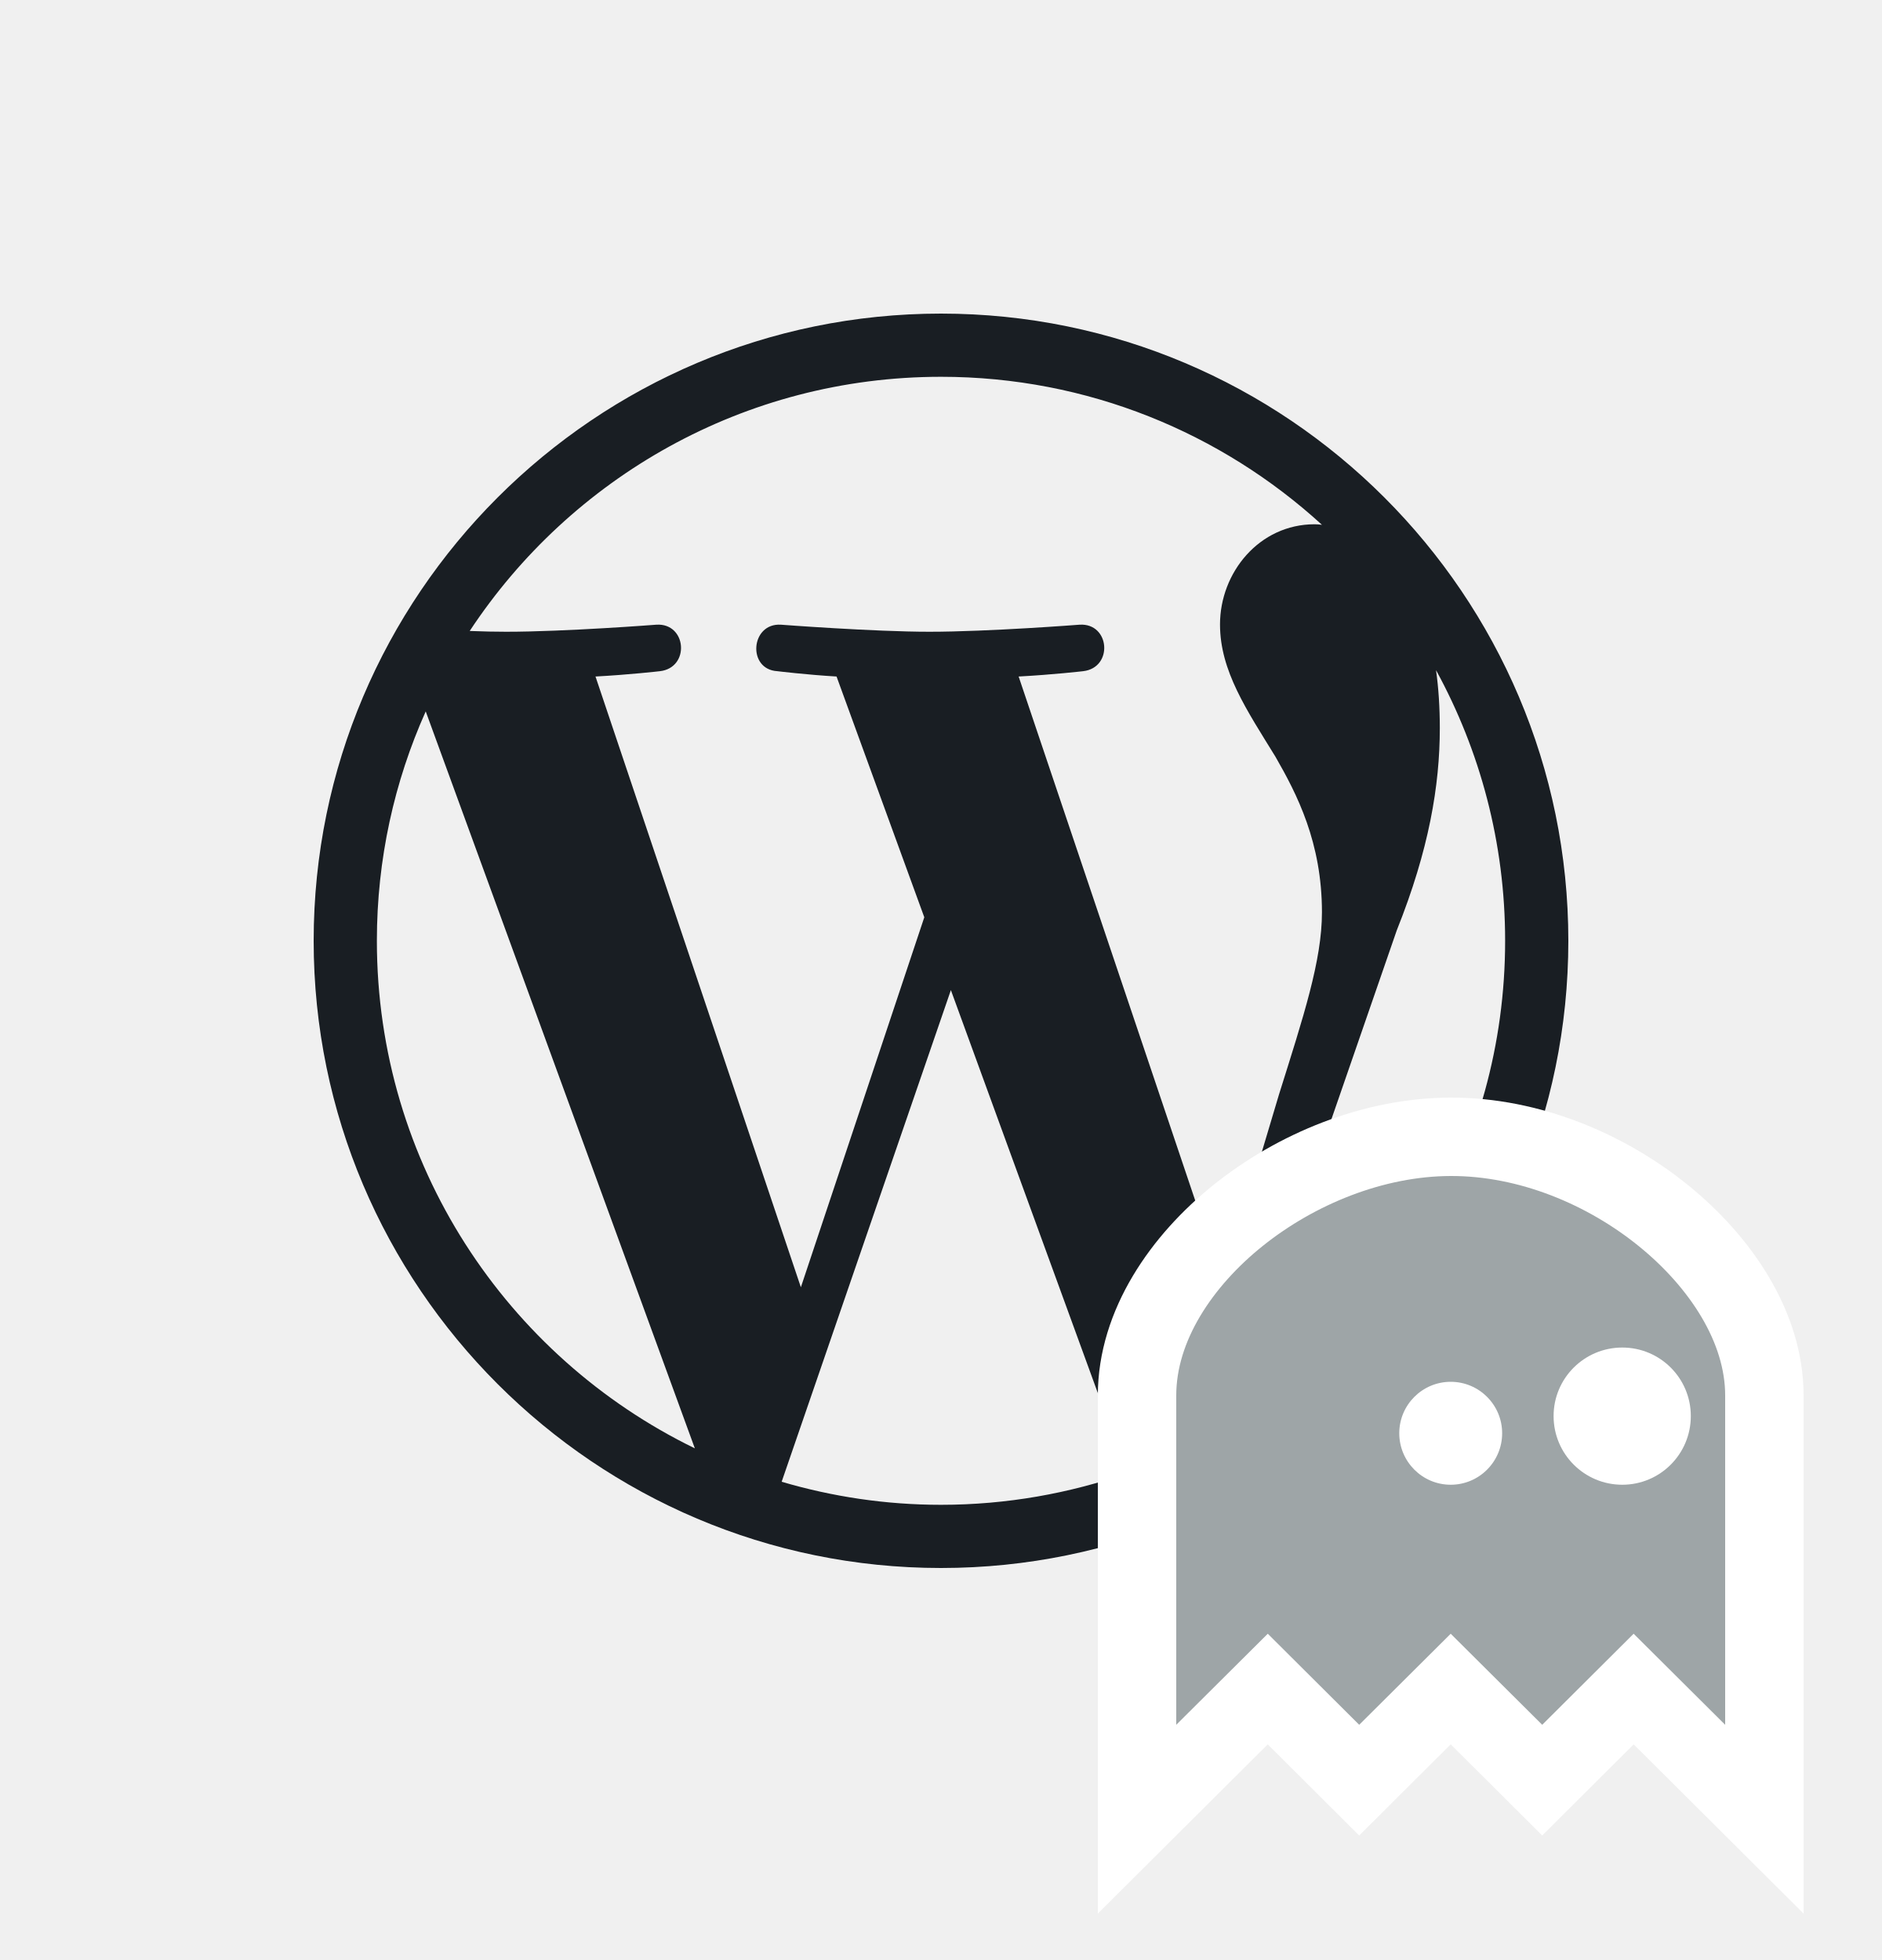
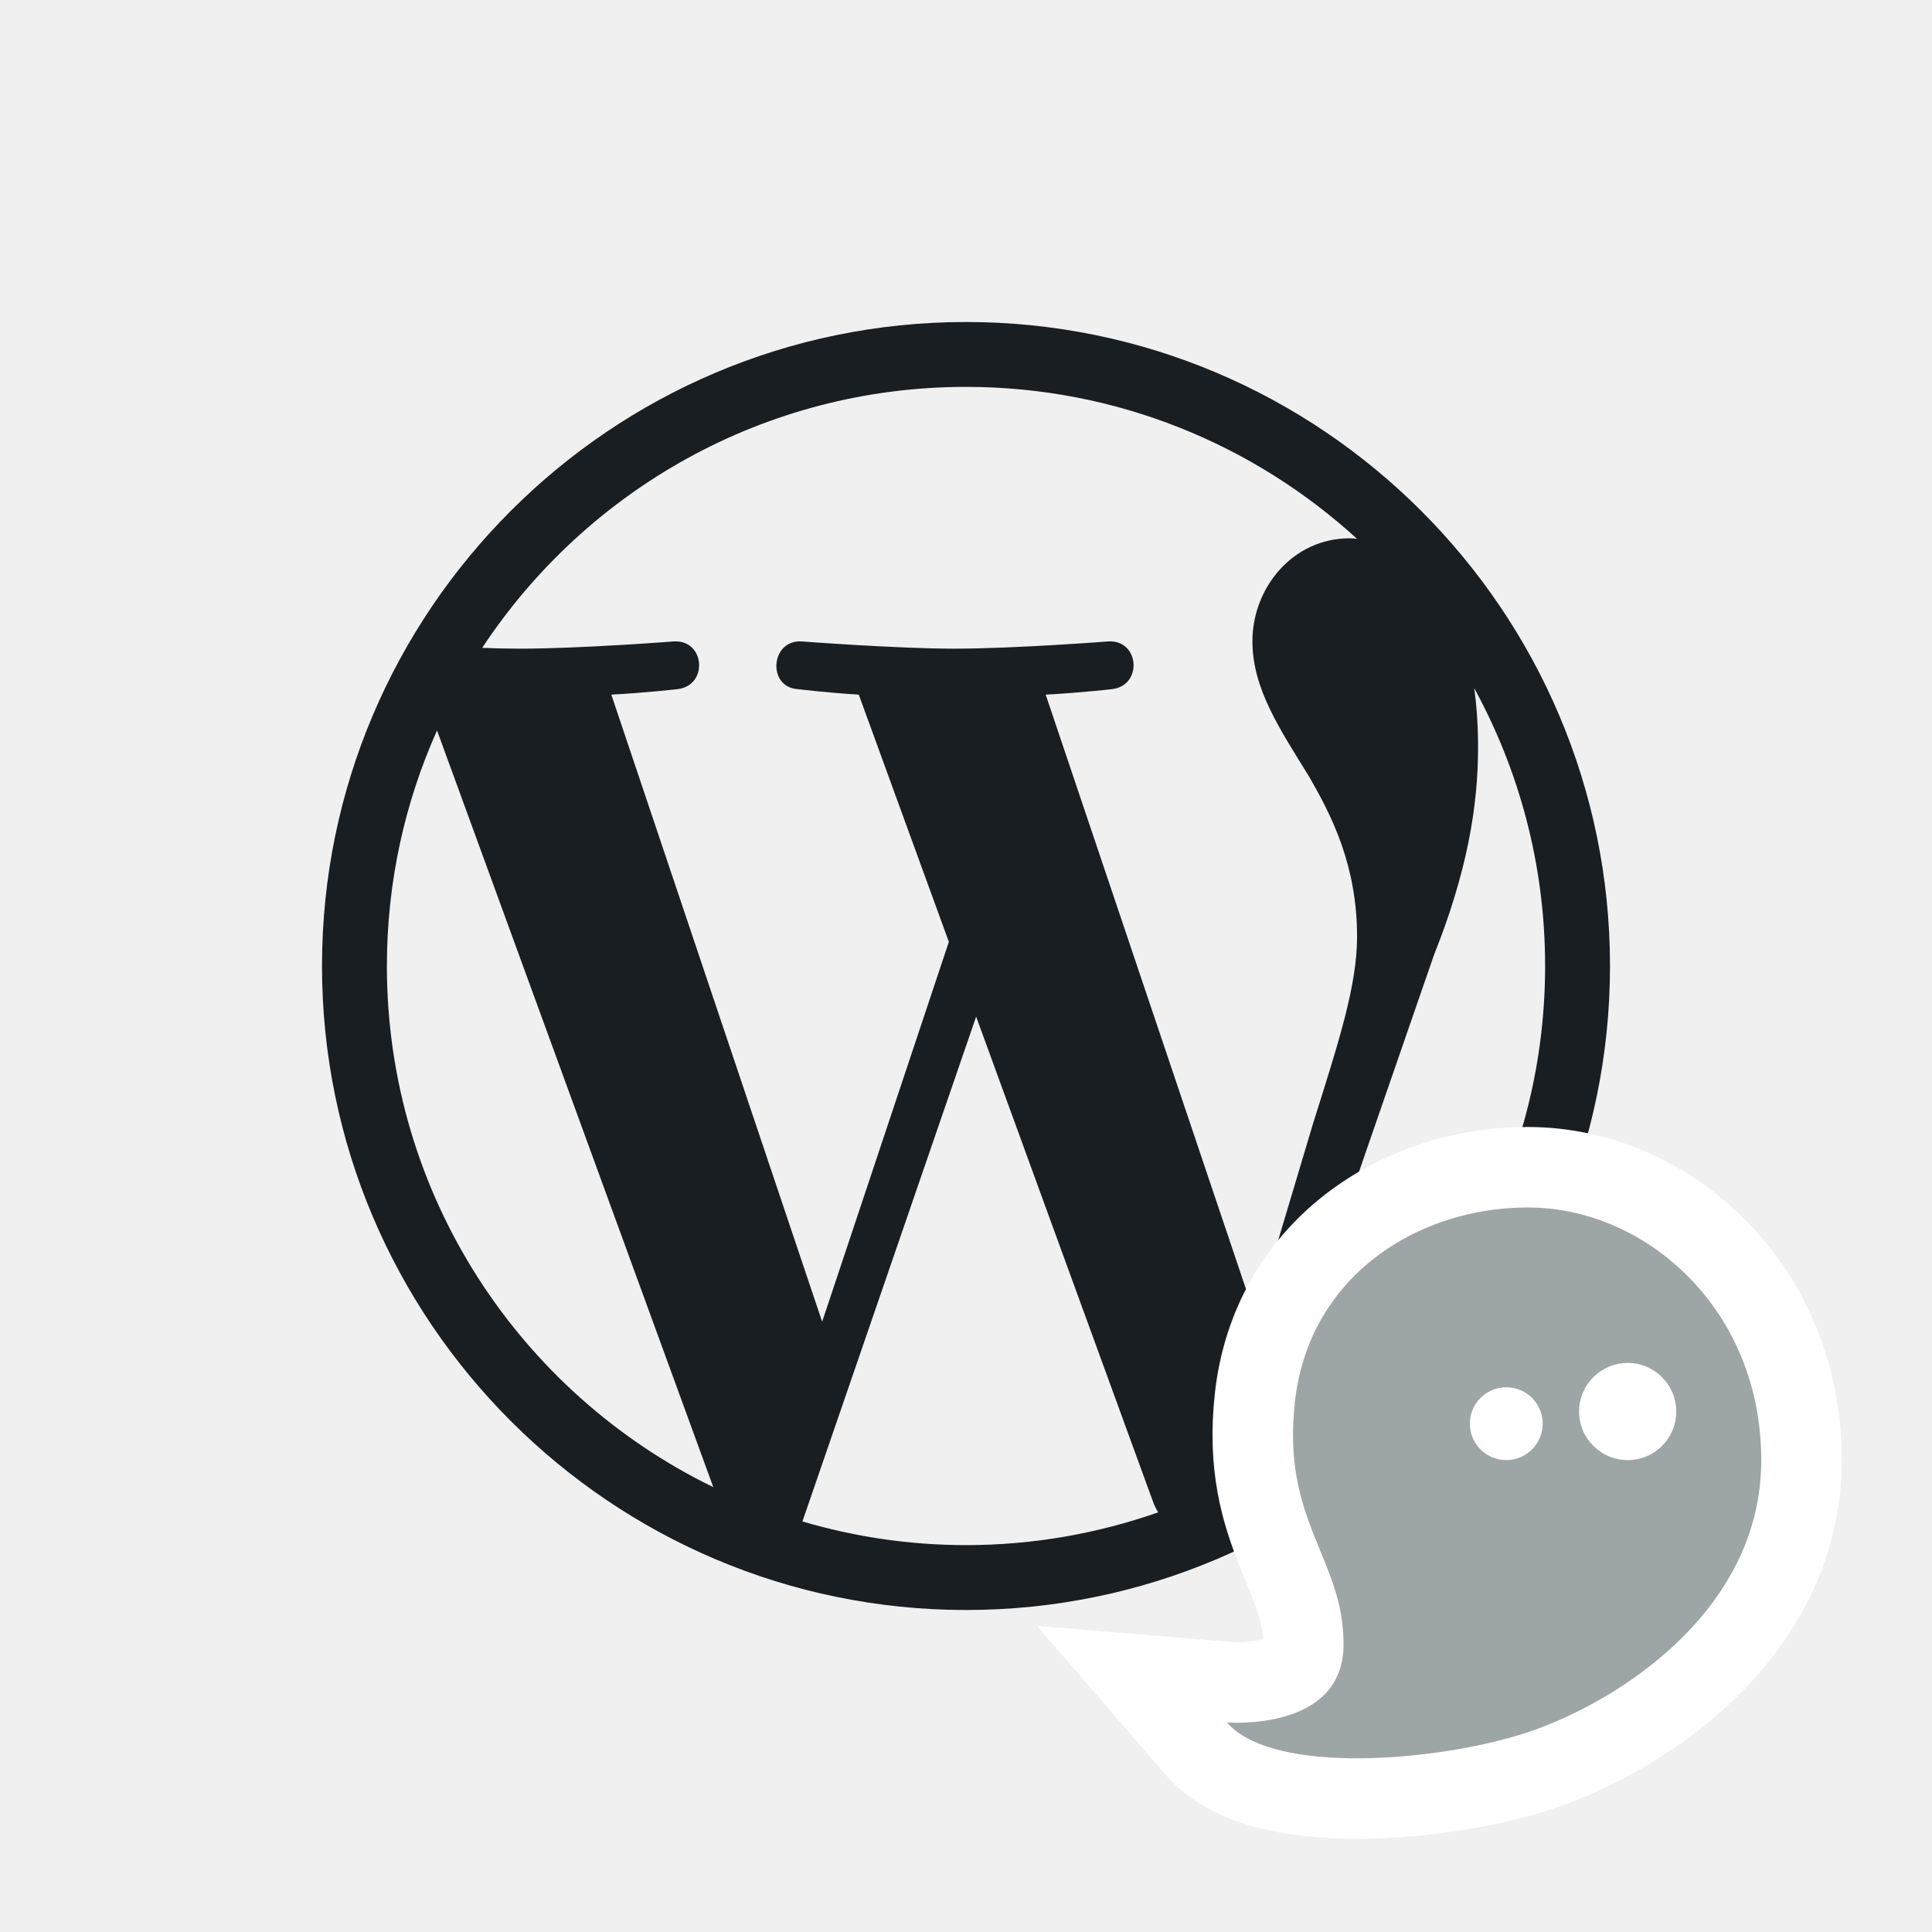
- <svg xmlns="http://www.w3.org/2000/svg" width="24" height="25" viewBox="0 0 24 25" fill="none">
+ <svg xmlns="http://www.w3.org/2000/svg" width="24" height="24" viewBox="0 0 24 24" fill="none">
  <path d="M12 4C7.59 4 4 7.587 4 12C4 16.41 7.59 20 12 20C16.41 20 20 16.41 20 12C20 7.587 16.41 4 12 4ZM4.806 12C4.806 10.958 5.029 9.968 5.429 9.074L8.861 18.474C6.461 17.306 4.806 14.845 4.806 12ZM12 19.194C11.293 19.194 10.613 19.09 9.968 18.9L12.126 12.629L14.335 18.687C14.352 18.723 14.368 18.755 14.387 18.787C13.642 19.048 12.839 19.194 12 19.194ZM12.99 8.629C13.423 8.606 13.813 8.561 13.813 8.561C14.2 8.516 14.155 7.945 13.768 7.968C13.768 7.968 12.603 8.058 11.852 8.058C11.145 8.058 9.958 7.968 9.958 7.968C9.571 7.945 9.526 8.539 9.913 8.561C9.913 8.561 10.281 8.606 10.668 8.629L11.787 11.7L10.213 16.419L7.594 8.629C8.026 8.606 8.416 8.561 8.416 8.561C8.803 8.516 8.758 7.945 8.371 7.968C8.371 7.968 7.206 8.058 6.455 8.058C6.319 8.058 6.161 8.055 5.99 8.048C7.277 6.097 9.487 4.806 12 4.806C13.871 4.806 15.577 5.523 16.858 6.694C16.826 6.69 16.797 6.687 16.765 6.687C16.058 6.687 15.558 7.303 15.558 7.965C15.558 8.558 15.9 9.058 16.265 9.652C16.539 10.129 16.858 10.745 16.858 11.636C16.858 12.252 16.623 12.964 16.31 13.961L15.594 16.358L12.99 8.629ZM15.616 18.216L17.813 11.864C18.223 10.839 18.361 10.019 18.361 9.287C18.361 9.023 18.345 8.777 18.313 8.548C18.874 9.574 19.194 10.748 19.194 12C19.194 14.655 17.755 16.971 15.616 18.216Z" fill="#191E23" />
-   <path d="M14.5 22V23.204L15.353 22.354L16.167 21.544L16.98 22.354L17.333 22.706L17.686 22.354L18.5 21.544L19.314 22.354L19.667 22.706L20.02 22.354L20.833 21.544L21.647 22.354L22.5 23.204V22V17.8C22.5 16.923 21.937 16.094 21.218 15.51C20.488 14.916 19.504 14.497 18.498 14.5C17.51 14.503 16.528 14.912 15.794 15.499C15.071 16.077 14.5 16.905 14.5 17.8V22Z" fill="#9EA5A7" stroke="white" />
-   <path d="M19.156 18.281C19.156 18.644 18.862 18.938 18.5 18.938C18.138 18.938 17.844 18.644 17.844 18.281C17.844 17.919 18.138 17.625 18.5 17.625C18.862 17.625 19.156 17.919 19.156 18.281Z" fill="white" />
-   <path d="M21.562 18.062C21.562 18.546 21.171 18.938 20.688 18.938C20.204 18.938 19.812 18.546 19.812 18.062C19.812 17.579 20.204 17.188 20.688 17.188C21.171 17.188 21.562 17.579 21.562 18.062Z" fill="white" />
+   <path d="M15.281 20.898L14.061 20.797L14.863 21.724C15.106 22.005 15.463 22.152 15.799 22.233C16.145 22.317 16.537 22.346 16.926 22.342C17.701 22.334 18.545 22.19 19.141 21.992C19.741 21.791 20.534 21.384 21.184 20.761C21.84 20.133 22.379 19.256 22.379 18.138C22.379 15.979 20.712 14.5 18.983 14.5C17.333 14.5 15.79 15.556 15.589 17.358C15.493 18.218 15.671 18.787 15.861 19.263C15.888 19.331 15.914 19.395 15.939 19.456C16.087 19.817 16.19 20.069 16.19 20.431C16.19 20.579 16.145 20.649 16.103 20.694C16.049 20.75 15.957 20.803 15.825 20.841C15.696 20.879 15.558 20.894 15.447 20.899C15.393 20.901 15.348 20.901 15.319 20.9C15.304 20.899 15.293 20.899 15.287 20.898L15.281 20.898L15.281 20.898C15.281 20.898 15.281 20.898 15.281 20.898Z" fill="#9EA5A7" stroke="white" />
+   <path d="M19.164 17.685C19.164 17.935 18.961 18.138 18.711 18.138C18.461 18.138 18.259 17.935 18.259 17.685C18.259 17.435 18.461 17.233 18.711 17.233C18.961 17.233 19.164 17.435 19.164 17.685Z" fill="white" />
+   <path d="M20.823 17.535C20.823 17.868 20.553 18.138 20.22 18.138C19.887 18.138 19.616 17.868 19.616 17.535C19.616 17.201 19.887 16.931 20.22 16.931C20.553 16.931 20.823 17.201 20.823 17.535Z" fill="white" />
</svg>
